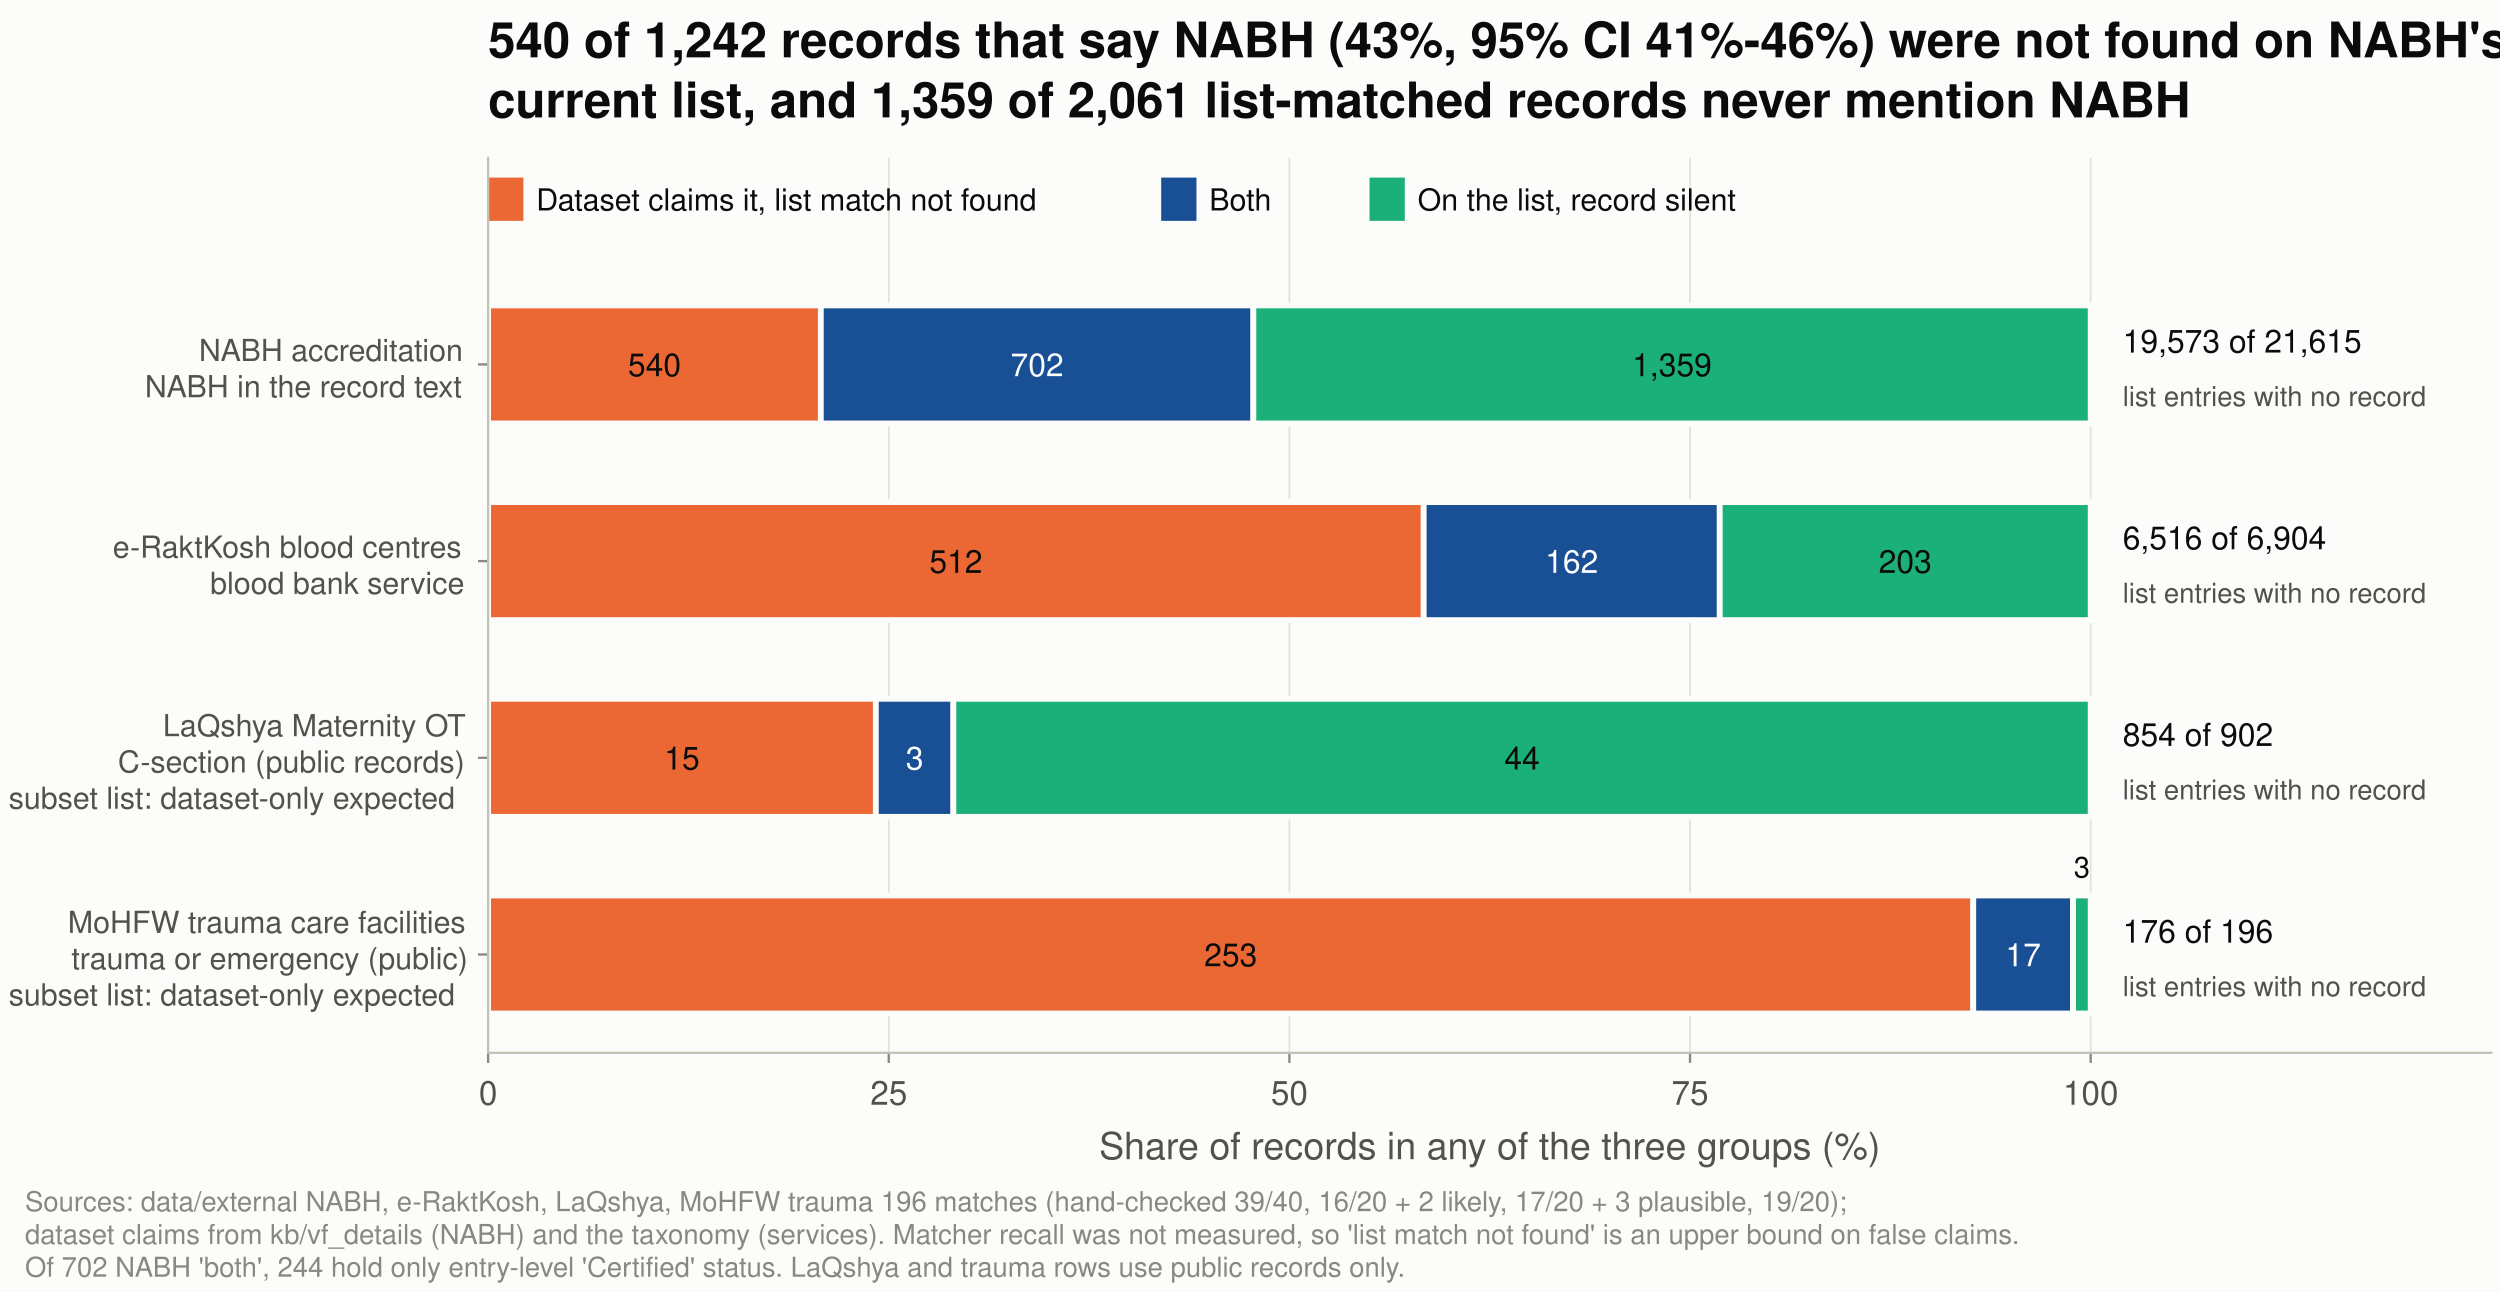
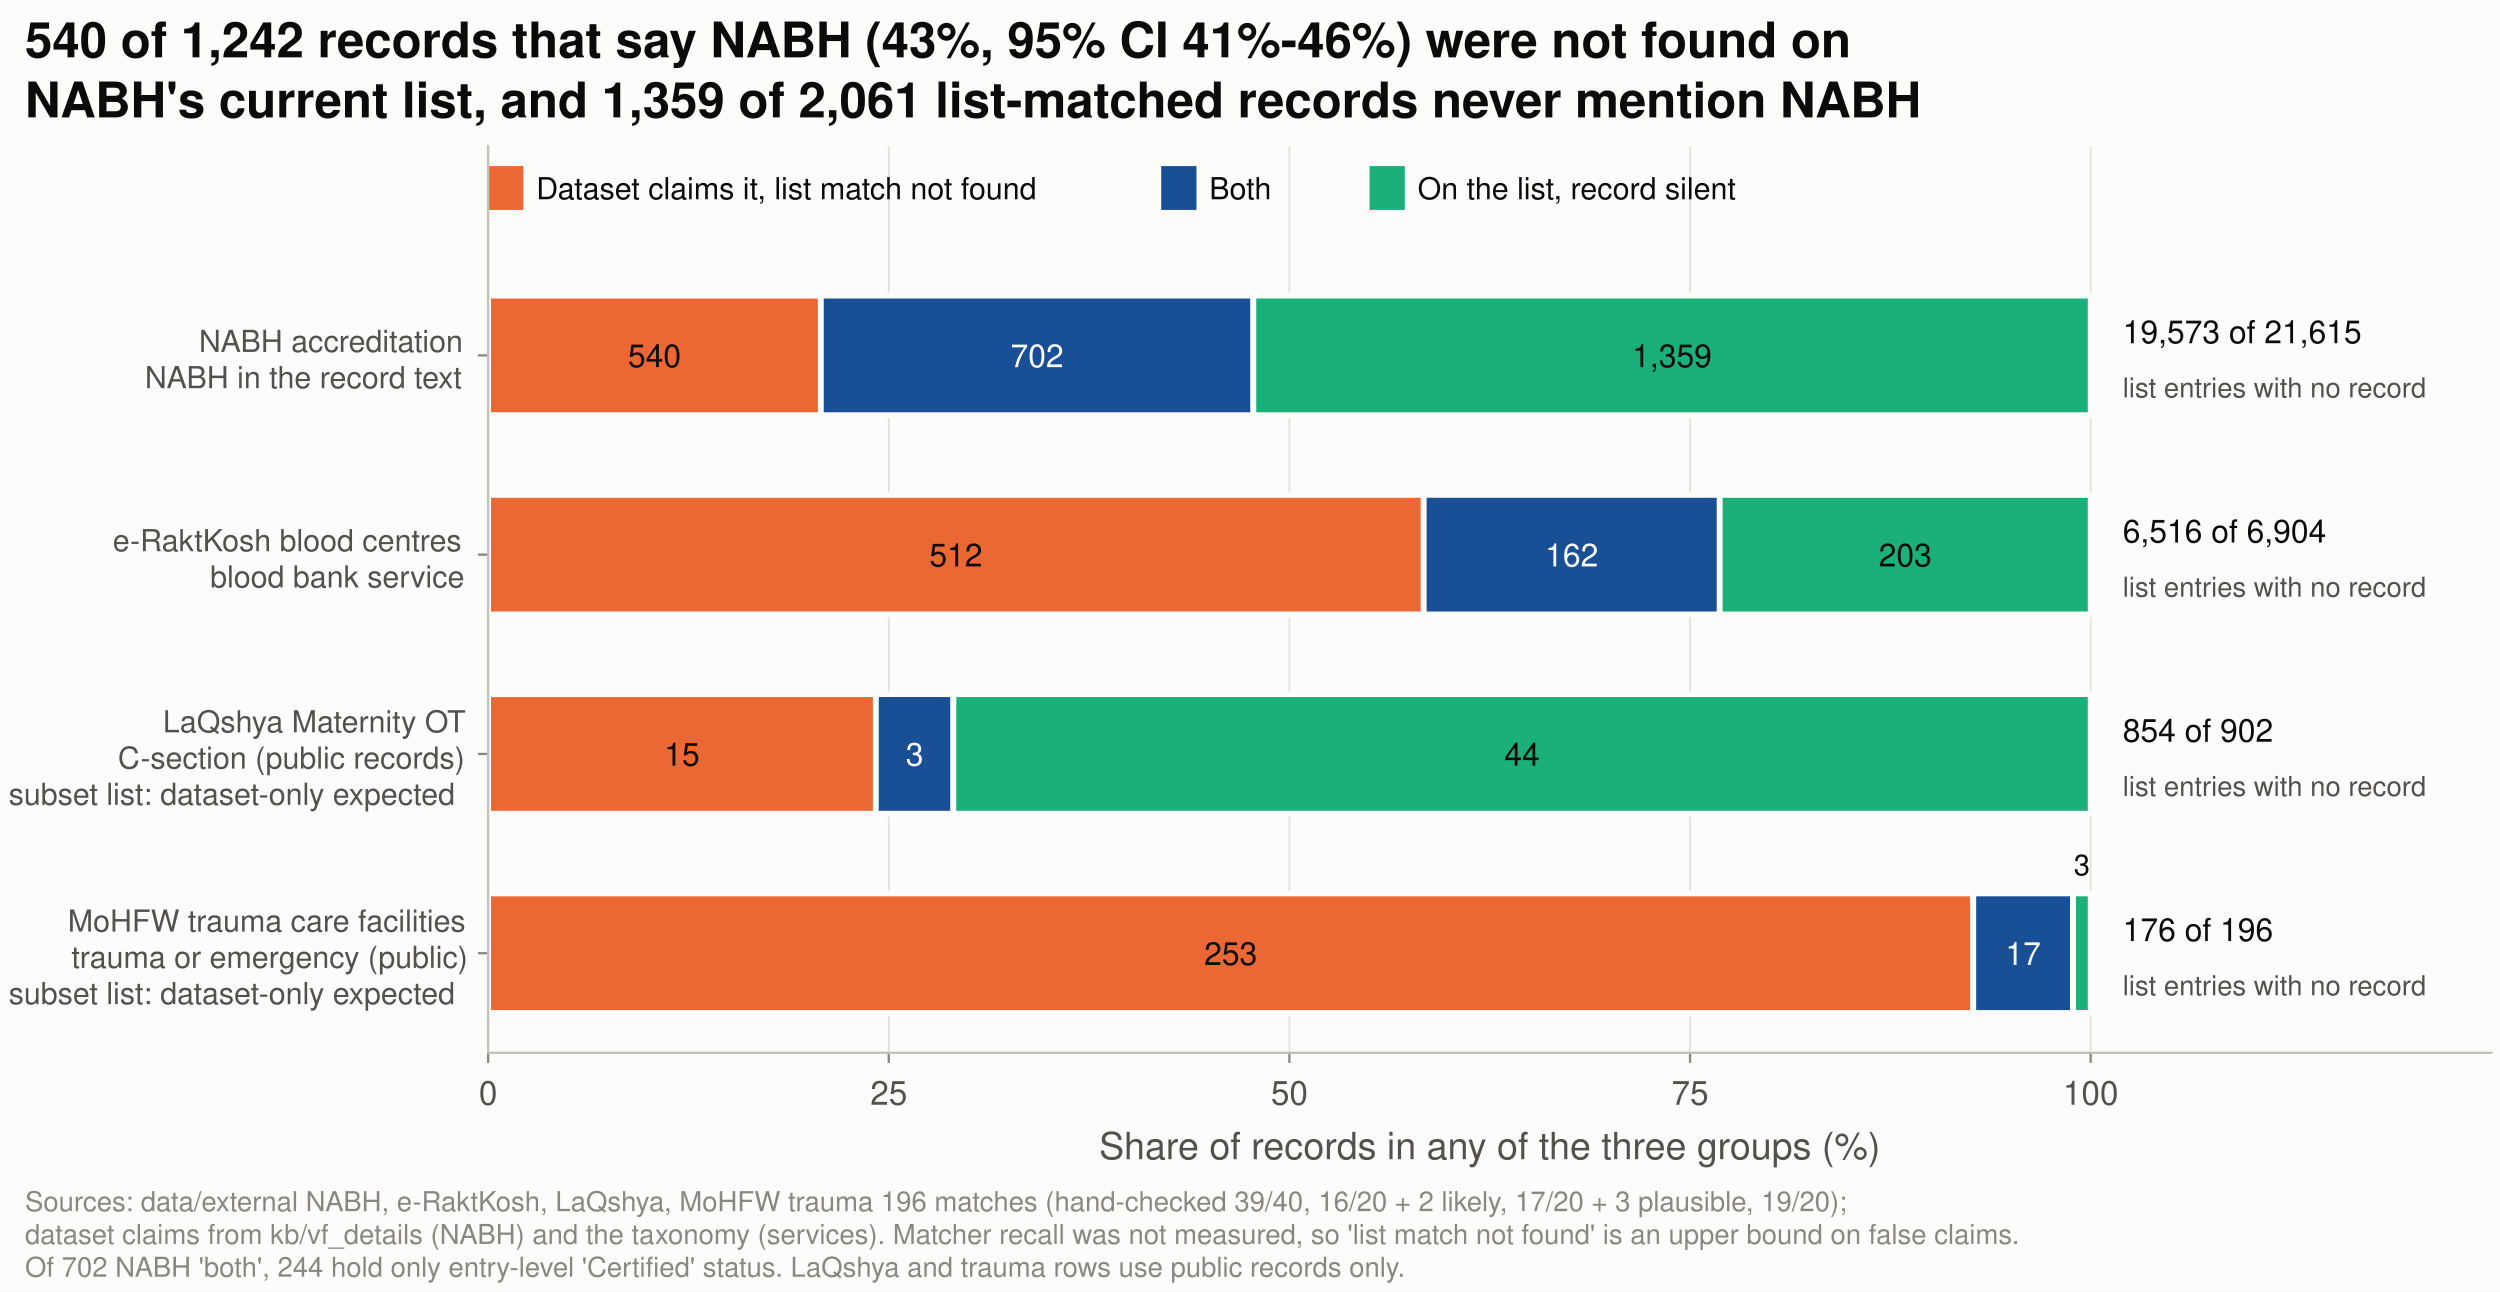
<svg xmlns="http://www.w3.org/2000/svg" xmlns:xlink="http://www.w3.org/1999/xlink" width="864pt" height="446.4pt" viewBox="0 0 864 446.4" version="1.1">
  <defs>
    <style type="text/css">*{stroke-linejoin: round; stroke-linecap: butt}</style>
  </defs>
  <g id="figure_1">
    <g id="patch_1">
      <path d="M 0 446.4  L 864 446.4  L 864 0  L 0 0  z " style="fill: #fcfcfb" />
    </g>
    <g id="axes_1">
      <g id="patch_2">
-         <path d="M 168.698 363.856  L 861 363.856  L 861 54.579  L 168.698 54.579  z " style="fill: #fcfcfb" />
+         <path d="M 168.698 363.856  L 861 363.856  L 861 50.515  L 168.698 50.515  z " style="fill: #fcfcfb" />
      </g>
      <g id="matplotlib.axis_1">
        <g id="xtick_1">
          <g id="line2d_1">
-             <path d="M 168.698 363.856  L 168.698 54.579  " clip-path="url(#p2232bebc51)" style="fill: none; stroke: #e1e0d9; stroke-width: 0.6; stroke-linecap: square" />
+             <path d="M 168.698 363.856  L 168.698 50.515  " clip-path="url(#pe95834dc38)" style="fill: none; stroke: #e1e0d9; stroke-width: 0.6; stroke-linecap: square" />
          </g>
          <g id="line2d_2">
            <defs>
-               <path id="m113d4adc6b" d="M 0 0  L 0 3.5  " style="stroke: #898781; stroke-width: 0.8" />
+               <path id="mdd2adf0fcc" d="M 0 0  L 0 3.5  " style="stroke: #898781; stroke-width: 0.8" />
            </defs>
            <g>
-               <use xlink:href="#m113d4adc6b" x="168.698" y="363.856" style="fill: #898781; stroke: #898781; stroke-width: 0.8" />
+               <use xlink:href="#mdd2adf0fcc" x="168.698" y="363.856" style="fill: #898781; stroke: #898781; stroke-width: 0.8" />
            </g>
          </g>
          <g id="text_1">
            <text style="font-size: 11.5px; font-family: 'Helvetica Neue', 'Helvetica', 'Arial', 'DejaVu Sans', sans-serif; text-anchor: middle; fill: #52514e" x="168.698" y="381.804" transform="rotate(-0 168.6979 381.8043)">0</text>
          </g>
        </g>
        <g id="xtick_2">
          <g id="line2d_3">
-             <path d="M 307.158 363.856  L 307.158 54.579  " clip-path="url(#p2232bebc51)" style="fill: none; stroke: #e1e0d9; stroke-width: 0.6; stroke-linecap: square" />
+             <path d="M 307.158 363.856  L 307.158 50.515  " clip-path="url(#pe95834dc38)" style="fill: none; stroke: #e1e0d9; stroke-width: 0.6; stroke-linecap: square" />
          </g>
          <g id="line2d_4">
            <g>
-               <use xlink:href="#m113d4adc6b" x="307.158" y="363.856" style="fill: #898781; stroke: #898781; stroke-width: 0.8" />
+               <use xlink:href="#mdd2adf0fcc" x="307.158" y="363.856" style="fill: #898781; stroke: #898781; stroke-width: 0.8" />
            </g>
          </g>
          <g id="text_2">
            <text style="font-size: 11.5px; font-family: 'Helvetica Neue', 'Helvetica', 'Arial', 'DejaVu Sans', sans-serif; text-anchor: middle; fill: #52514e" x="307.158" y="381.804" transform="rotate(-0 307.1583 381.8043)">25</text>
          </g>
        </g>
        <g id="xtick_3">
          <g id="line2d_5">
-             <path d="M 445.619 363.856  L 445.619 54.579  " clip-path="url(#p2232bebc51)" style="fill: none; stroke: #e1e0d9; stroke-width: 0.6; stroke-linecap: square" />
+             <path d="M 445.619 363.856  L 445.619 50.515  " clip-path="url(#pe95834dc38)" style="fill: none; stroke: #e1e0d9; stroke-width: 0.6; stroke-linecap: square" />
          </g>
          <g id="line2d_6">
            <g>
-               <use xlink:href="#m113d4adc6b" x="445.619" y="363.856" style="fill: #898781; stroke: #898781; stroke-width: 0.8" />
+               <use xlink:href="#mdd2adf0fcc" x="445.619" y="363.856" style="fill: #898781; stroke: #898781; stroke-width: 0.8" />
            </g>
          </g>
          <g id="text_3">
            <text style="font-size: 11.5px; font-family: 'Helvetica Neue', 'Helvetica', 'Arial', 'DejaVu Sans', sans-serif; text-anchor: middle; fill: #52514e" x="445.619" y="381.804" transform="rotate(-0 445.6186 381.8043)">50</text>
          </g>
        </g>
        <g id="xtick_4">
          <g id="line2d_7">
-             <path d="M 584.079 363.856  L 584.079 54.579  " clip-path="url(#p2232bebc51)" style="fill: none; stroke: #e1e0d9; stroke-width: 0.6; stroke-linecap: square" />
+             <path d="M 584.079 363.856  L 584.079 50.515  " clip-path="url(#pe95834dc38)" style="fill: none; stroke: #e1e0d9; stroke-width: 0.6; stroke-linecap: square" />
          </g>
          <g id="line2d_8">
            <g>
-               <use xlink:href="#m113d4adc6b" x="584.079" y="363.856" style="fill: #898781; stroke: #898781; stroke-width: 0.8" />
+               <use xlink:href="#mdd2adf0fcc" x="584.079" y="363.856" style="fill: #898781; stroke: #898781; stroke-width: 0.8" />
            </g>
          </g>
          <g id="text_4">
            <text style="font-size: 11.5px; font-family: 'Helvetica Neue', 'Helvetica', 'Arial', 'DejaVu Sans', sans-serif; text-anchor: middle; fill: #52514e" x="584.079" y="381.804" transform="rotate(-0 584.079 381.8043)">75</text>
          </g>
        </g>
        <g id="xtick_5">
          <g id="line2d_9">
-             <path d="M 722.539 363.856  L 722.539 54.579  " clip-path="url(#p2232bebc51)" style="fill: none; stroke: #e1e0d9; stroke-width: 0.6; stroke-linecap: square" />
+             <path d="M 722.539 363.856  L 722.539 50.515  " clip-path="url(#pe95834dc38)" style="fill: none; stroke: #e1e0d9; stroke-width: 0.6; stroke-linecap: square" />
          </g>
          <g id="line2d_10">
            <g>
-               <use xlink:href="#m113d4adc6b" x="722.539" y="363.856" style="fill: #898781; stroke: #898781; stroke-width: 0.8" />
+               <use xlink:href="#mdd2adf0fcc" x="722.539" y="363.856" style="fill: #898781; stroke: #898781; stroke-width: 0.8" />
            </g>
          </g>
          <g id="text_5">
            <text style="font-size: 11.5px; font-family: 'Helvetica Neue', 'Helvetica', 'Arial', 'DejaVu Sans', sans-serif; text-anchor: middle; fill: #52514e" x="722.539" y="381.804" transform="rotate(-0 722.5394 381.8043)">100</text>
          </g>
        </g>
        <g id="text_6">
          <text style="font-size: 13px; font-family: 'Helvetica Neue', 'Helvetica', 'Arial', 'DejaVu Sans', sans-serif; text-anchor: middle; fill: #52514e" x="514.849" y="400.63" transform="rotate(-0 514.8488 400.6298)">Share of records in any of the three groups (%)</text>
        </g>
      </g>
      <g id="matplotlib.axis_2">
        <g id="ytick_1">
          <g id="line2d_11">
            <defs>
-               <path id="mbfb543e12a" d="M 0 0  L -3.5 0  " style="stroke: #898781; stroke-width: 0.8" />
+               <path id="m684cfa9eb6" d="M 0 0  L -3.5 0  " style="stroke: #898781; stroke-width: 0.8" />
            </defs>
            <g>
-               <use xlink:href="#mbfb543e12a" x="168.698" y="125.95" style="fill: #898781; stroke: #898781; stroke-width: 0.8" />
+               <use xlink:href="#m684cfa9eb6" x="168.698" y="122.824" style="fill: #898781; stroke: #898781; stroke-width: 0.8" />
            </g>
          </g>
          <g id="text_7">
-             <text style="font-size: 10.5px; font-family: 'Helvetica Neue', 'Helvetica', 'Arial', 'DejaVu Sans', sans-serif; fill: #52514e" transform="translate(68.74993 124.7587)">NABH accreditation</text>
-             <text style="font-size: 10.5px; font-family: 'Helvetica Neue', 'Helvetica', 'Arial', 'DejaVu Sans', sans-serif; fill: #52514e" transform="translate(50.07305 137.2852)">NABH in the record text</text>
+             <text style="font-size: 10.5px; font-family: 'Helvetica Neue', 'Helvetica', 'Arial', 'DejaVu Sans', sans-serif; fill: #52514e" transform="translate(68.74993 121.6326)">NABH accreditation</text>
+             <text style="font-size: 10.5px; font-family: 'Helvetica Neue', 'Helvetica', 'Arial', 'DejaVu Sans', sans-serif; fill: #52514e" transform="translate(50.07305 134.1591)">NABH in the record text</text>
          </g>
        </g>
        <g id="ytick_2">
          <g id="line2d_12">
            <g>
-               <use xlink:href="#mbfb543e12a" x="168.698" y="193.924" style="fill: #898781; stroke: #898781; stroke-width: 0.8" />
+               <use xlink:href="#m684cfa9eb6" x="168.698" y="191.691" style="fill: #898781; stroke: #898781; stroke-width: 0.8" />
            </g>
          </g>
          <g id="text_8">
-             <text style="font-size: 10.5px; font-family: 'Helvetica Neue', 'Helvetica', 'Arial', 'DejaVu Sans', sans-serif; fill: #52514e" transform="translate(38.97094 192.7318)">e-RaktKosh blood centres</text>
-             <text style="font-size: 10.5px; font-family: 'Helvetica Neue', 'Helvetica', 'Arial', 'DejaVu Sans', sans-serif; fill: #52514e" transform="translate(72.62508 205.2583)">blood bank service</text>
+             <text style="font-size: 10.5px; font-family: 'Helvetica Neue', 'Helvetica', 'Arial', 'DejaVu Sans', sans-serif; fill: #52514e" transform="translate(38.97094 190.4988)">e-RaktKosh blood centres</text>
+             <text style="font-size: 10.5px; font-family: 'Helvetica Neue', 'Helvetica', 'Arial', 'DejaVu Sans', sans-serif; fill: #52514e" transform="translate(72.62508 203.0253)">blood bank service</text>
          </g>
        </g>
        <g id="ytick_3">
          <g id="line2d_13">
            <g>
-               <use xlink:href="#mbfb543e12a" x="168.698" y="261.897" style="fill: #898781; stroke: #898781; stroke-width: 0.8" />
+               <use xlink:href="#m684cfa9eb6" x="168.698" y="260.557" style="fill: #898781; stroke: #898781; stroke-width: 0.8" />
            </g>
          </g>
          <g id="text_9">
-             <text style="font-size: 10.5px; font-family: 'Helvetica Neue', 'Helvetica', 'Arial', 'DejaVu Sans', sans-serif; fill: #52514e" transform="translate(56.27954 254.4417)">LaQshya Maternity OT</text>
-             <text style="font-size: 10.5px; font-family: 'Helvetica Neue', 'Helvetica', 'Arial', 'DejaVu Sans', sans-serif; fill: #52514e" transform="translate(40.73461 266.9682)">C-section (public records)</text>
-             <text style="font-size: 10.5px; font-family: 'Helvetica Neue', 'Helvetica', 'Arial', 'DejaVu Sans', sans-serif; fill: #52514e" transform="translate(3.00024 279.4947)">subset list: dataset-only expected</text>
+             <text style="font-size: 10.5px; font-family: 'Helvetica Neue', 'Helvetica', 'Arial', 'DejaVu Sans', sans-serif; fill: #52514e" transform="translate(56.27954 253.1019)">LaQshya Maternity OT</text>
+             <text style="font-size: 10.5px; font-family: 'Helvetica Neue', 'Helvetica', 'Arial', 'DejaVu Sans', sans-serif; fill: #52514e" transform="translate(40.73461 265.6284)">C-section (public records)</text>
+             <text style="font-size: 10.5px; font-family: 'Helvetica Neue', 'Helvetica', 'Arial', 'DejaVu Sans', sans-serif; fill: #52514e" transform="translate(3.00024 278.1549)">subset list: dataset-only expected</text>
          </g>
        </g>
        <g id="ytick_4">
          <g id="line2d_14">
            <g>
-               <use xlink:href="#mbfb543e12a" x="168.698" y="329.87" style="fill: #898781; stroke: #898781; stroke-width: 0.8" />
+               <use xlink:href="#m684cfa9eb6" x="168.698" y="329.423" style="fill: #898781; stroke: #898781; stroke-width: 0.8" />
            </g>
          </g>
          <g id="text_10">
-             <text style="font-size: 10.5px; font-family: 'Helvetica Neue', 'Helvetica', 'Arial', 'DejaVu Sans', sans-serif; fill: #52514e" transform="translate(23.43258 322.4147)">MoHFW trauma care facilities</text>
-             <text style="font-size: 10.5px; font-family: 'Helvetica Neue', 'Helvetica', 'Arial', 'DejaVu Sans', sans-serif; fill: #52514e" transform="translate(24.68274 334.9412)">trauma or emergency (public)</text>
-             <text style="font-size: 10.5px; font-family: 'Helvetica Neue', 'Helvetica', 'Arial', 'DejaVu Sans', sans-serif; fill: #52514e" transform="translate(3.00024 347.4677)">subset list: dataset-only expected</text>
+             <text style="font-size: 10.5px; font-family: 'Helvetica Neue', 'Helvetica', 'Arial', 'DejaVu Sans', sans-serif; fill: #52514e" transform="translate(23.43258 321.9681)">MoHFW trauma care facilities</text>
+             <text style="font-size: 10.5px; font-family: 'Helvetica Neue', 'Helvetica', 'Arial', 'DejaVu Sans', sans-serif; fill: #52514e" transform="translate(24.68274 334.4946)">trauma or emergency (public)</text>
+             <text style="font-size: 10.5px; font-family: 'Helvetica Neue', 'Helvetica', 'Arial', 'DejaVu Sans', sans-serif; fill: #52514e" transform="translate(3.00024 347.0211)">subset list: dataset-only expected</text>
          </g>
        </g>
      </g>
      <g id="patch_3">
-         <path d="M 168.698 105.559  L 283.682 105.559  L 283.682 146.342  L 168.698 146.342  z " clip-path="url(#p2232bebc51)" style="fill: #eb6834; stroke: #fcfcfb; stroke-width: 2; stroke-linejoin: miter" />
+         <path d="M 168.698 102.164  L 283.682 102.164  L 283.682 143.484  L 168.698 143.484  z " clip-path="url(#pe95834dc38)" style="fill: #eb6834; stroke: #fcfcfb; stroke-width: 2; stroke-linejoin: miter" />
      </g>
      <g id="patch_4">
-         <path d="M 283.682 105.559  L 433.162 105.559  L 433.162 146.342  L 283.682 146.342  z " clip-path="url(#p2232bebc51)" style="fill: #184f95; stroke: #fcfcfb; stroke-width: 2; stroke-linejoin: miter" />
+         <path d="M 283.682 102.164  L 433.162 102.164  L 433.162 143.484  L 283.682 143.484  z " clip-path="url(#pe95834dc38)" style="fill: #184f95; stroke: #fcfcfb; stroke-width: 2; stroke-linejoin: miter" />
      </g>
      <g id="patch_5">
-         <path d="M 433.162 105.559  L 722.539 105.559  L 722.539 146.342  L 433.162 146.342  z " clip-path="url(#p2232bebc51)" style="fill: #1baf7a; stroke: #fcfcfb; stroke-width: 2; stroke-linejoin: miter" />
+         <path d="M 433.162 102.164  L 722.539 102.164  L 722.539 143.484  L 433.162 143.484  z " clip-path="url(#pe95834dc38)" style="fill: #1baf7a; stroke: #fcfcfb; stroke-width: 2; stroke-linejoin: miter" />
      </g>
      <g id="patch_6">
-         <path d="M 168.698 173.532  L 492.035 173.532  L 492.035 214.315  L 168.698 214.315  z " clip-path="url(#p2232bebc51)" style="fill: #eb6834; stroke: #fcfcfb; stroke-width: 2; stroke-linejoin: miter" />
+         <path d="M 168.698 171.031  L 492.035 171.031  L 492.035 212.35  L 168.698 212.35  z " clip-path="url(#pe95834dc38)" style="fill: #eb6834; stroke: #fcfcfb; stroke-width: 2; stroke-linejoin: miter" />
      </g>
      <g id="patch_7">
-         <path d="M 492.035 173.532  L 594.341 173.532  L 594.341 214.315  L 492.035 214.315  z " clip-path="url(#p2232bebc51)" style="fill: #184f95; stroke: #fcfcfb; stroke-width: 2; stroke-linejoin: miter" />
+         <path d="M 492.035 171.031  L 594.341 171.031  L 594.341 212.35  L 492.035 212.35  z " clip-path="url(#pe95834dc38)" style="fill: #184f95; stroke: #fcfcfb; stroke-width: 2; stroke-linejoin: miter" />
      </g>
      <g id="patch_8">
-         <path d="M 594.341 173.532  L 722.539 173.532  L 722.539 214.315  L 594.341 214.315  z " clip-path="url(#p2232bebc51)" style="fill: #1baf7a; stroke: #fcfcfb; stroke-width: 2; stroke-linejoin: miter" />
+         <path d="M 594.341 171.031  L 722.539 171.031  L 722.539 212.35  L 594.341 212.35  z " clip-path="url(#pe95834dc38)" style="fill: #1baf7a; stroke: #fcfcfb; stroke-width: 2; stroke-linejoin: miter" />
      </g>
      <g id="patch_9">
-         <path d="M 168.698 241.505  L 302.692 241.505  L 302.692 282.289  L 168.698 282.289  z " clip-path="url(#p2232bebc51)" style="fill: #eb6834; stroke: #fcfcfb; stroke-width: 2; stroke-linejoin: miter" />
+         <path d="M 168.698 239.897  L 302.692 239.897  L 302.692 281.217  L 168.698 281.217  z " clip-path="url(#pe95834dc38)" style="fill: #eb6834; stroke: #fcfcfb; stroke-width: 2; stroke-linejoin: miter" />
      </g>
      <g id="patch_10">
-         <path d="M 302.692 241.505  L 329.491 241.505  L 329.491 282.289  L 302.692 282.289  z " clip-path="url(#p2232bebc51)" style="fill: #184f95; stroke: #fcfcfb; stroke-width: 2; stroke-linejoin: miter" />
+         <path d="M 302.692 239.897  L 329.491 239.897  L 329.491 281.217  L 302.692 281.217  z " clip-path="url(#pe95834dc38)" style="fill: #184f95; stroke: #fcfcfb; stroke-width: 2; stroke-linejoin: miter" />
      </g>
      <g id="patch_11">
-         <path d="M 329.491 241.505  L 722.539 241.505  L 722.539 282.289  L 329.491 282.289  z " clip-path="url(#p2232bebc51)" style="fill: #1baf7a; stroke: #fcfcfb; stroke-width: 2; stroke-linejoin: miter" />
+         <path d="M 329.491 239.897  L 722.539 239.897  L 722.539 281.217  L 329.491 281.217  z " clip-path="url(#pe95834dc38)" style="fill: #1baf7a; stroke: #fcfcfb; stroke-width: 2; stroke-linejoin: miter" />
      </g>
      <g id="patch_12">
-         <path d="M 168.698 309.478  L 681.965 309.478  L 681.965 350.262  L 168.698 350.262  z " clip-path="url(#p2232bebc51)" style="fill: #eb6834; stroke: #fcfcfb; stroke-width: 2; stroke-linejoin: miter" />
+         <path d="M 168.698 308.763  L 681.965 308.763  L 681.965 350.083  L 168.698 350.083  z " clip-path="url(#pe95834dc38)" style="fill: #eb6834; stroke: #fcfcfb; stroke-width: 2; stroke-linejoin: miter" />
      </g>
      <g id="patch_13">
-         <path d="M 681.965 309.478  L 716.453 309.478  L 716.453 350.262  L 681.965 350.262  z " clip-path="url(#p2232bebc51)" style="fill: #184f95; stroke: #fcfcfb; stroke-width: 2; stroke-linejoin: miter" />
+         <path d="M 681.965 308.763  L 716.453 308.763  L 716.453 350.083  L 681.965 350.083  z " clip-path="url(#pe95834dc38)" style="fill: #184f95; stroke: #fcfcfb; stroke-width: 2; stroke-linejoin: miter" />
      </g>
      <g id="patch_14">
-         <path d="M 716.453 309.478  L 722.539 309.478  L 722.539 350.262  L 716.453 350.262  z " clip-path="url(#p2232bebc51)" style="fill: #1baf7a; stroke: #fcfcfb; stroke-width: 2; stroke-linejoin: miter" />
+         <path d="M 716.453 308.763  L 722.539 308.763  L 722.539 350.083  L 716.453 350.083  z " clip-path="url(#pe95834dc38)" style="fill: #1baf7a; stroke: #fcfcfb; stroke-width: 2; stroke-linejoin: miter" />
      </g>
      <g id="patch_15">
-         <path d="M 168.698 61.376  L 180.882 61.376  L 180.882 76.33  L 168.698 76.33  z " style="fill: #eb6834" />
+         <path d="M 168.698 57.401  L 180.882 57.401  L 180.882 72.552  L 168.698 72.552  z " style="fill: #eb6834" />
      </g>
      <g id="patch_16">
-         <path d="M 401.311 61.376  L 413.496 61.376  L 413.496 76.33  L 401.311 76.33  z " style="fill: #184f95" />
+         <path d="M 401.311 57.401  L 413.496 57.401  L 413.496 72.552  L 401.311 72.552  z " style="fill: #184f95" />
      </g>
      <g id="patch_17">
-         <path d="M 473.311 61.376  L 485.495 61.376  L 485.495 76.33  L 473.311 76.33  z " style="fill: #1baf7a" />
+         <path d="M 473.311 57.401  L 485.495 57.401  L 485.495 72.552  L 473.311 72.552  z " style="fill: #1baf7a" />
      </g>
      <g id="patch_18">
-         <path d="M 168.698 363.856  L 168.698 54.579  " style="fill: none; stroke: #c3c2b7; stroke-width: 0.8; stroke-linejoin: miter; stroke-linecap: square" />
+         <path d="M 168.698 363.856  L 168.698 50.515  " style="fill: none; stroke: #c3c2b7; stroke-width: 0.8; stroke-linejoin: miter; stroke-linecap: square" />
      </g>
      <g id="patch_19">
        <path d="M 168.698 363.856  L 861 363.856  " style="fill: none; stroke: #c3c2b7; stroke-width: 0.8; stroke-linejoin: miter; stroke-linecap: square" />
      </g>
      <g id="text_11">
-         <text style="font-size: 11px; font-family: 'Helvetica Neue', 'Helvetica', 'Arial', 'DejaVu Sans', sans-serif; text-anchor: middle; fill: #0b0b0b" x="226.19" y="130.015" transform="rotate(-0 226.1901 130.015)">540</text>
+         <text style="font-size: 11px; font-family: 'Helvetica Neue', 'Helvetica', 'Arial', 'DejaVu Sans', sans-serif; text-anchor: middle; fill: #0b0b0b" x="226.19" y="126.889" transform="rotate(-0 226.1901 126.8888)">540</text>
      </g>
      <g id="text_12">
-         <text style="font-size: 11px; font-family: 'Helvetica Neue', 'Helvetica', 'Arial', 'DejaVu Sans', sans-serif; text-anchor: middle; fill: #ffffff" x="358.422" y="130.015" transform="rotate(-0 358.4221 130.015)">702</text>
+         <text style="font-size: 11px; font-family: 'Helvetica Neue', 'Helvetica', 'Arial', 'DejaVu Sans', sans-serif; text-anchor: middle; fill: #ffffff" x="358.422" y="126.889" transform="rotate(-0 358.4221 126.8888)">702</text>
      </g>
      <g id="text_13">
-         <text style="font-size: 11px; font-family: 'Helvetica Neue', 'Helvetica', 'Arial', 'DejaVu Sans', sans-serif; text-anchor: middle; fill: #0b0b0b" x="577.851" y="130.015" transform="rotate(-0 577.8507 130.015)">1,359</text>
+         <text style="font-size: 11px; font-family: 'Helvetica Neue', 'Helvetica', 'Arial', 'DejaVu Sans', sans-serif; text-anchor: middle; fill: #0b0b0b" x="577.851" y="126.889" transform="rotate(-0 577.8507 126.8888)">1,359</text>
      </g>
      <g id="text_14">
-         <text style="font-size: 11px; font-family: 'Helvetica Neue', 'Helvetica', 'Arial', 'DejaVu Sans', sans-serif; text-anchor: start; fill: #0b0b0b" x="733.616" y="121.858" transform="rotate(-0 733.6162 121.8582)">19,573 of 21,615</text>
+         <text style="font-size: 11px; font-family: 'Helvetica Neue', 'Helvetica', 'Arial', 'DejaVu Sans', sans-serif; text-anchor: start; fill: #0b0b0b" x="733.616" y="118.625" transform="rotate(-0 733.6162 118.6249)">19,573 of 21,615</text>
      </g>
      <g id="text_15">
-         <text style="font-size: 9.5px; font-family: 'Helvetica Neue', 'Helvetica', 'Arial', 'DejaVu Sans', sans-serif; text-anchor: start; fill: #52514e" x="733.616" y="140.336" transform="rotate(-0 733.6162 140.3364)">list entries with no record</text>
+         <text style="font-size: 9.5px; font-family: 'Helvetica Neue', 'Helvetica', 'Arial', 'DejaVu Sans', sans-serif; text-anchor: start; fill: #52514e" x="733.616" y="137.353" transform="rotate(-0 733.6162 137.3532)">list entries with no record</text>
      </g>
      <g id="text_16">
-         <text style="font-size: 11px; font-family: 'Helvetica Neue', 'Helvetica', 'Arial', 'DejaVu Sans', sans-serif; text-anchor: middle; fill: #0b0b0b" x="330.367" y="197.988" transform="rotate(-0 330.3666 197.9881)">512</text>
+         <text style="font-size: 11px; font-family: 'Helvetica Neue', 'Helvetica', 'Arial', 'DejaVu Sans', sans-serif; text-anchor: middle; fill: #0b0b0b" x="330.367" y="195.755" transform="rotate(-0 330.3666 195.7551)">512</text>
      </g>
      <g id="text_17">
-         <text style="font-size: 11px; font-family: 'Helvetica Neue', 'Helvetica', 'Arial', 'DejaVu Sans', sans-serif; text-anchor: middle; fill: #ffffff" x="543.188" y="197.988" transform="rotate(-0 543.1882 197.9881)">162</text>
+         <text style="font-size: 11px; font-family: 'Helvetica Neue', 'Helvetica', 'Arial', 'DejaVu Sans', sans-serif; text-anchor: middle; fill: #ffffff" x="543.188" y="195.755" transform="rotate(-0 543.1882 195.7551)">162</text>
      </g>
      <g id="text_18">
-         <text style="font-size: 11px; font-family: 'Helvetica Neue', 'Helvetica', 'Arial', 'DejaVu Sans', sans-serif; text-anchor: middle; fill: #0b0b0b" x="658.44" y="197.988" transform="rotate(-0 658.4403 197.9881)">203</text>
+         <text style="font-size: 11px; font-family: 'Helvetica Neue', 'Helvetica', 'Arial', 'DejaVu Sans', sans-serif; text-anchor: middle; fill: #0b0b0b" x="658.44" y="195.755" transform="rotate(-0 658.4403 195.7551)">203</text>
      </g>
      <g id="text_19">
-         <text style="font-size: 11px; font-family: 'Helvetica Neue', 'Helvetica', 'Arial', 'DejaVu Sans', sans-serif; text-anchor: start; fill: #0b0b0b" x="733.616" y="189.831" transform="rotate(-0 733.6162 189.8313)">6,516 of 6,904</text>
+         <text style="font-size: 11px; font-family: 'Helvetica Neue', 'Helvetica', 'Arial', 'DejaVu Sans', sans-serif; text-anchor: start; fill: #0b0b0b" x="733.616" y="187.491" transform="rotate(-0 733.6162 187.4911)">6,516 of 6,904</text>
      </g>
      <g id="text_20">
-         <text style="font-size: 9.5px; font-family: 'Helvetica Neue', 'Helvetica', 'Arial', 'DejaVu Sans', sans-serif; text-anchor: start; fill: #52514e" x="733.616" y="208.31" transform="rotate(-0 733.6162 208.3095)">list entries with no record</text>
+         <text style="font-size: 9.5px; font-family: 'Helvetica Neue', 'Helvetica', 'Arial', 'DejaVu Sans', sans-serif; text-anchor: start; fill: #52514e" x="733.616" y="206.219" transform="rotate(-0 733.6162 206.2194)">list entries with no record</text>
      </g>
      <g id="text_21">
-         <text style="font-size: 11px; font-family: 'Helvetica Neue', 'Helvetica', 'Arial', 'DejaVu Sans', sans-serif; text-anchor: middle; fill: #0b0b0b" x="235.695" y="265.961" transform="rotate(-0 235.6949 265.9612)">15</text>
+         <text style="font-size: 11px; font-family: 'Helvetica Neue', 'Helvetica', 'Arial', 'DejaVu Sans', sans-serif; text-anchor: middle; fill: #0b0b0b" x="235.695" y="264.621" transform="rotate(-0 235.6949 264.6214)">15</text>
      </g>
      <g id="text_22">
-         <text style="font-size: 11px; font-family: 'Helvetica Neue', 'Helvetica', 'Arial', 'DejaVu Sans', sans-serif; text-anchor: middle; fill: #ffffff" x="316.091" y="265.961" transform="rotate(-0 316.0912 265.9612)">3</text>
+         <text style="font-size: 11px; font-family: 'Helvetica Neue', 'Helvetica', 'Arial', 'DejaVu Sans', sans-serif; text-anchor: middle; fill: #ffffff" x="316.091" y="264.621" transform="rotate(-0 316.0912 264.6214)">3</text>
      </g>
      <g id="text_23">
-         <text style="font-size: 11px; font-family: 'Helvetica Neue', 'Helvetica', 'Arial', 'DejaVu Sans', sans-serif; text-anchor: middle; fill: #0b0b0b" x="526.015" y="265.961" transform="rotate(-0 526.015 265.9612)">44</text>
+         <text style="font-size: 11px; font-family: 'Helvetica Neue', 'Helvetica', 'Arial', 'DejaVu Sans', sans-serif; text-anchor: middle; fill: #0b0b0b" x="526.015" y="264.621" transform="rotate(-0 526.015 264.6214)">44</text>
      </g>
      <g id="text_24">
-         <text style="font-size: 11px; font-family: 'Helvetica Neue', 'Helvetica', 'Arial', 'DejaVu Sans', sans-serif; text-anchor: start; fill: #0b0b0b" x="733.616" y="257.804" transform="rotate(-0 733.6162 257.8044)">854 of 902</text>
+         <text style="font-size: 11px; font-family: 'Helvetica Neue', 'Helvetica', 'Arial', 'DejaVu Sans', sans-serif; text-anchor: start; fill: #0b0b0b" x="733.616" y="256.357" transform="rotate(-0 733.6162 256.3574)">854 of 902</text>
      </g>
      <g id="text_25">
-         <text style="font-size: 9.5px; font-family: 'Helvetica Neue', 'Helvetica', 'Arial', 'DejaVu Sans', sans-serif; text-anchor: start; fill: #52514e" x="733.616" y="276.283" transform="rotate(-0 733.6162 276.2826)">list entries with no record</text>
+         <text style="font-size: 9.5px; font-family: 'Helvetica Neue', 'Helvetica', 'Arial', 'DejaVu Sans', sans-serif; text-anchor: start; fill: #52514e" x="733.616" y="275.086" transform="rotate(-0 733.6162 275.0857)">list entries with no record</text>
      </g>
      <g id="text_26">
-         <text style="font-size: 11px; font-family: 'Helvetica Neue', 'Helvetica', 'Arial', 'DejaVu Sans', sans-serif; text-anchor: middle; fill: #0b0b0b" x="425.331" y="333.934" transform="rotate(-0 425.3314 333.9342)">253</text>
+         <text style="font-size: 11px; font-family: 'Helvetica Neue', 'Helvetica', 'Arial', 'DejaVu Sans', sans-serif; text-anchor: middle; fill: #0b0b0b" x="425.331" y="333.488" transform="rotate(-0 425.3314 333.4876)">253</text>
      </g>
      <g id="text_27">
-         <text style="font-size: 11px; font-family: 'Helvetica Neue', 'Helvetica', 'Arial', 'DejaVu Sans', sans-serif; text-anchor: middle; fill: #ffffff" x="699.209" y="333.934" transform="rotate(-0 699.2091 333.9342)">17</text>
+         <text style="font-size: 11px; font-family: 'Helvetica Neue', 'Helvetica', 'Arial', 'DejaVu Sans', sans-serif; text-anchor: middle; fill: #ffffff" x="699.209" y="333.488" transform="rotate(-0 699.2091 333.4876)">17</text>
      </g>
      <g id="text_28">
-         <text style="font-size: 10px; font-family: 'Helvetica Neue', 'Helvetica', 'Arial', 'DejaVu Sans', sans-serif; text-anchor: middle; fill: #0b0b0b" x="719.496" y="303.269" transform="rotate(-0 719.4963 303.2694)">3</text>
+         <text style="font-size: 10px; font-family: 'Helvetica Neue', 'Helvetica', 'Arial', 'DejaVu Sans', sans-serif; text-anchor: middle; fill: #0b0b0b" x="719.496" y="302.501" transform="rotate(-0 719.4963 302.5013)">3</text>
      </g>
      <g id="text_29">
-         <text style="font-size: 11px; font-family: 'Helvetica Neue', 'Helvetica', 'Arial', 'DejaVu Sans', sans-serif; text-anchor: start; fill: #0b0b0b" x="733.616" y="325.777" transform="rotate(-0 733.6162 325.7775)">176 of 196</text>
+         <text style="font-size: 11px; font-family: 'Helvetica Neue', 'Helvetica', 'Arial', 'DejaVu Sans', sans-serif; text-anchor: start; fill: #0b0b0b" x="733.616" y="325.224" transform="rotate(-0 733.6162 325.2237)">176 of 196</text>
      </g>
      <g id="text_30">
-         <text style="font-size: 9.5px; font-family: 'Helvetica Neue', 'Helvetica', 'Arial', 'DejaVu Sans', sans-serif; text-anchor: start; fill: #52514e" x="733.616" y="344.256" transform="rotate(-0 733.6162 344.2557)">list entries with no record</text>
+         <text style="font-size: 9.5px; font-family: 'Helvetica Neue', 'Helvetica', 'Arial', 'DejaVu Sans', sans-serif; text-anchor: start; fill: #52514e" x="733.616" y="343.952" transform="rotate(-0 733.6162 343.952)">list entries with no record</text>
      </g>
      <g id="text_31">
-         <text style="font-size: 10.5px; font-family: 'Helvetica Neue', 'Helvetica', 'Arial', 'DejaVu Sans', sans-serif; text-anchor: start; fill: #0b0b0b" x="185.313" y="72.733" transform="rotate(-0 185.3131 72.73284)">Dataset claims it, list match not found</text>
+         <text style="font-size: 10.5px; font-family: 'Helvetica Neue', 'Helvetica', 'Arial', 'DejaVu Sans', sans-serif; text-anchor: start; fill: #0b0b0b" x="185.313" y="68.856" transform="rotate(-0 185.3131 68.85639)">Dataset claims it, list match not found</text>
      </g>
      <g id="text_32">
-         <text style="font-size: 10.5px; font-family: 'Helvetica Neue', 'Helvetica', 'Arial', 'DejaVu Sans', sans-serif; text-anchor: start; fill: #0b0b0b" x="417.927" y="72.733" transform="rotate(-0 417.9266 72.73284)">Both</text>
+         <text style="font-size: 10.5px; font-family: 'Helvetica Neue', 'Helvetica', 'Arial', 'DejaVu Sans', sans-serif; text-anchor: start; fill: #0b0b0b" x="417.927" y="68.856" transform="rotate(-0 417.9266 68.85639)">Both</text>
      </g>
      <g id="text_33">
-         <text style="font-size: 10.5px; font-family: 'Helvetica Neue', 'Helvetica', 'Arial', 'DejaVu Sans', sans-serif; text-anchor: start; fill: #0b0b0b" x="489.926" y="72.733" transform="rotate(-0 489.926 72.73284)">On the list, record silent</text>
-       </g>
-       <g id="text_34">
-         <text style="font-weight: 700; font-size: 17px; font-family: 'Helvetica Neue', 'Helvetica', 'Arial', 'DejaVu Sans', sans-serif; fill: #0b0b0b" transform="translate(168.6979 19.82174)">540 of 1,242 records that say NABH (43%, 95% CI 41%-46%) were not found on NABH's</text>
-         <text style="font-weight: 700; font-size: 17px; font-family: 'Helvetica Neue', 'Helvetica', 'Arial', 'DejaVu Sans', sans-serif; fill: #0b0b0b" transform="translate(168.6979 40.57874)">current list, and 1,359 of 2,061 list-matched records never mention NABH</text>
-       </g>
+         <text style="font-size: 10.5px; font-family: 'Helvetica Neue', 'Helvetica', 'Arial', 'DejaVu Sans', sans-serif; text-anchor: start; fill: #0b0b0b" x="489.926" y="68.856" transform="rotate(-0 489.926 68.85639)">On the list, record silent</text>
+       </g>
+     </g>
+     <g id="text_34">
+       <text style="font-weight: 700; font-size: 17px; font-family: 'Helvetica Neue', 'Helvetica', 'Arial', 'DejaVu Sans', sans-serif; fill: #0b0b0b" transform="translate(8.64 19.82174)">540 of 1,242 records that say NABH (43%, 95% CI 41%-46%) were not found on</text>
+       <text style="font-weight: 700; font-size: 17px; font-family: 'Helvetica Neue', 'Helvetica', 'Arial', 'DejaVu Sans', sans-serif; fill: #0b0b0b" transform="translate(8.64 40.57874)">NABH's current list, and 1,359 of 2,061 list-matched records never mention NABH</text>
    </g>
    <g id="text_35">
      <text style="font-size: 9.5px; font-family: 'Helvetica Neue', 'Helvetica', 'Arial', 'DejaVu Sans', sans-serif; fill: #898781" transform="translate(8.64 418.5763)">Sources: data/external NABH, e-RaktKosh, LaQshya, MoHFW trauma 196 matches (hand-checked 39/40, 16/20 + 2 likely, 17/20 + 3 plausible, 19/20);</text>
      <text style="font-size: 9.5px; font-family: 'Helvetica Neue', 'Helvetica', 'Arial', 'DejaVu Sans', sans-serif; fill: #898781" transform="translate(8.64 429.9098)">dataset claims from kb/vf_details (NABH) and the taxonomy (services). Matcher recall was not measured, so 'list match not found' is an upper bound on false claims.</text>
      <text style="font-size: 9.5px; font-family: 'Helvetica Neue', 'Helvetica', 'Arial', 'DejaVu Sans', sans-serif; fill: #898781" transform="translate(8.64 441.2433)">Of 702 NABH 'both', 244 hold only entry-level 'Certified' status. LaQshya and trauma rows use public records only.</text>
    </g>
  </g>
  <defs>
-     <clipPath id="p2232bebc51">
-       <rect x="168.698" y="54.579" width="692.302" height="309.278" />
+     <clipPath id="pe95834dc38">
+       <rect x="168.698" y="50.515" width="692.302" height="313.342" />
    </clipPath>
  </defs>
</svg>
